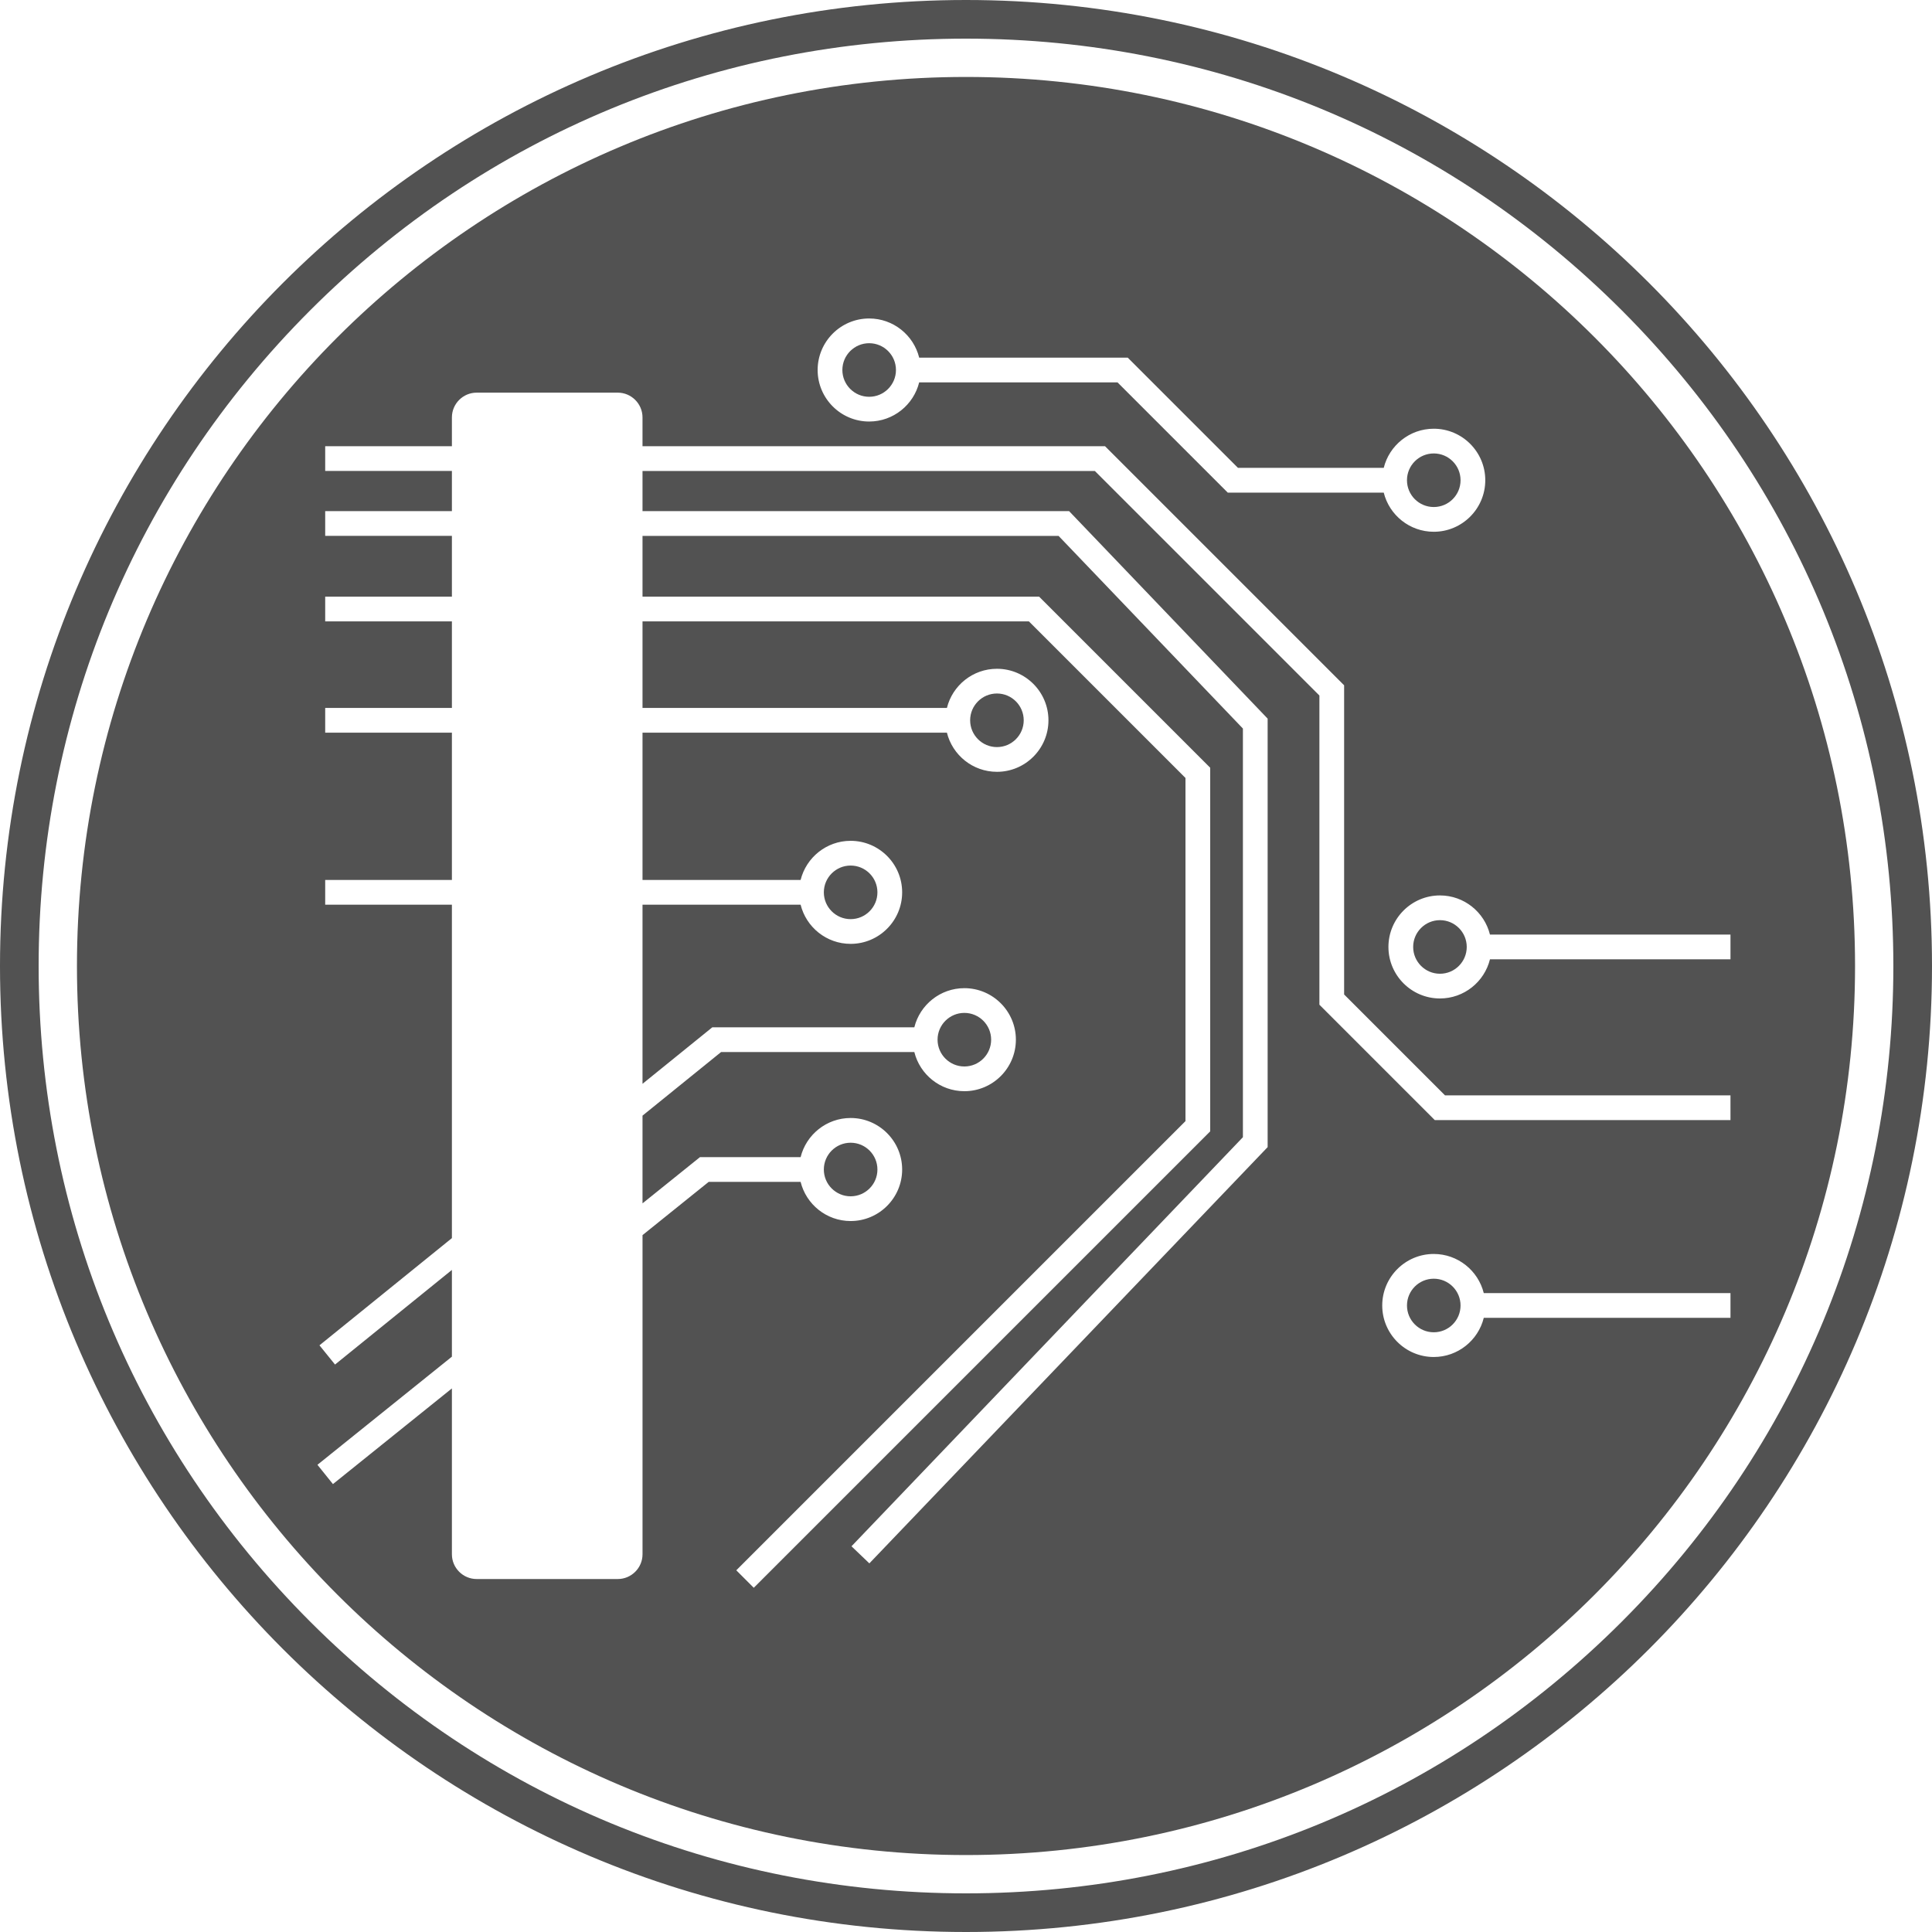
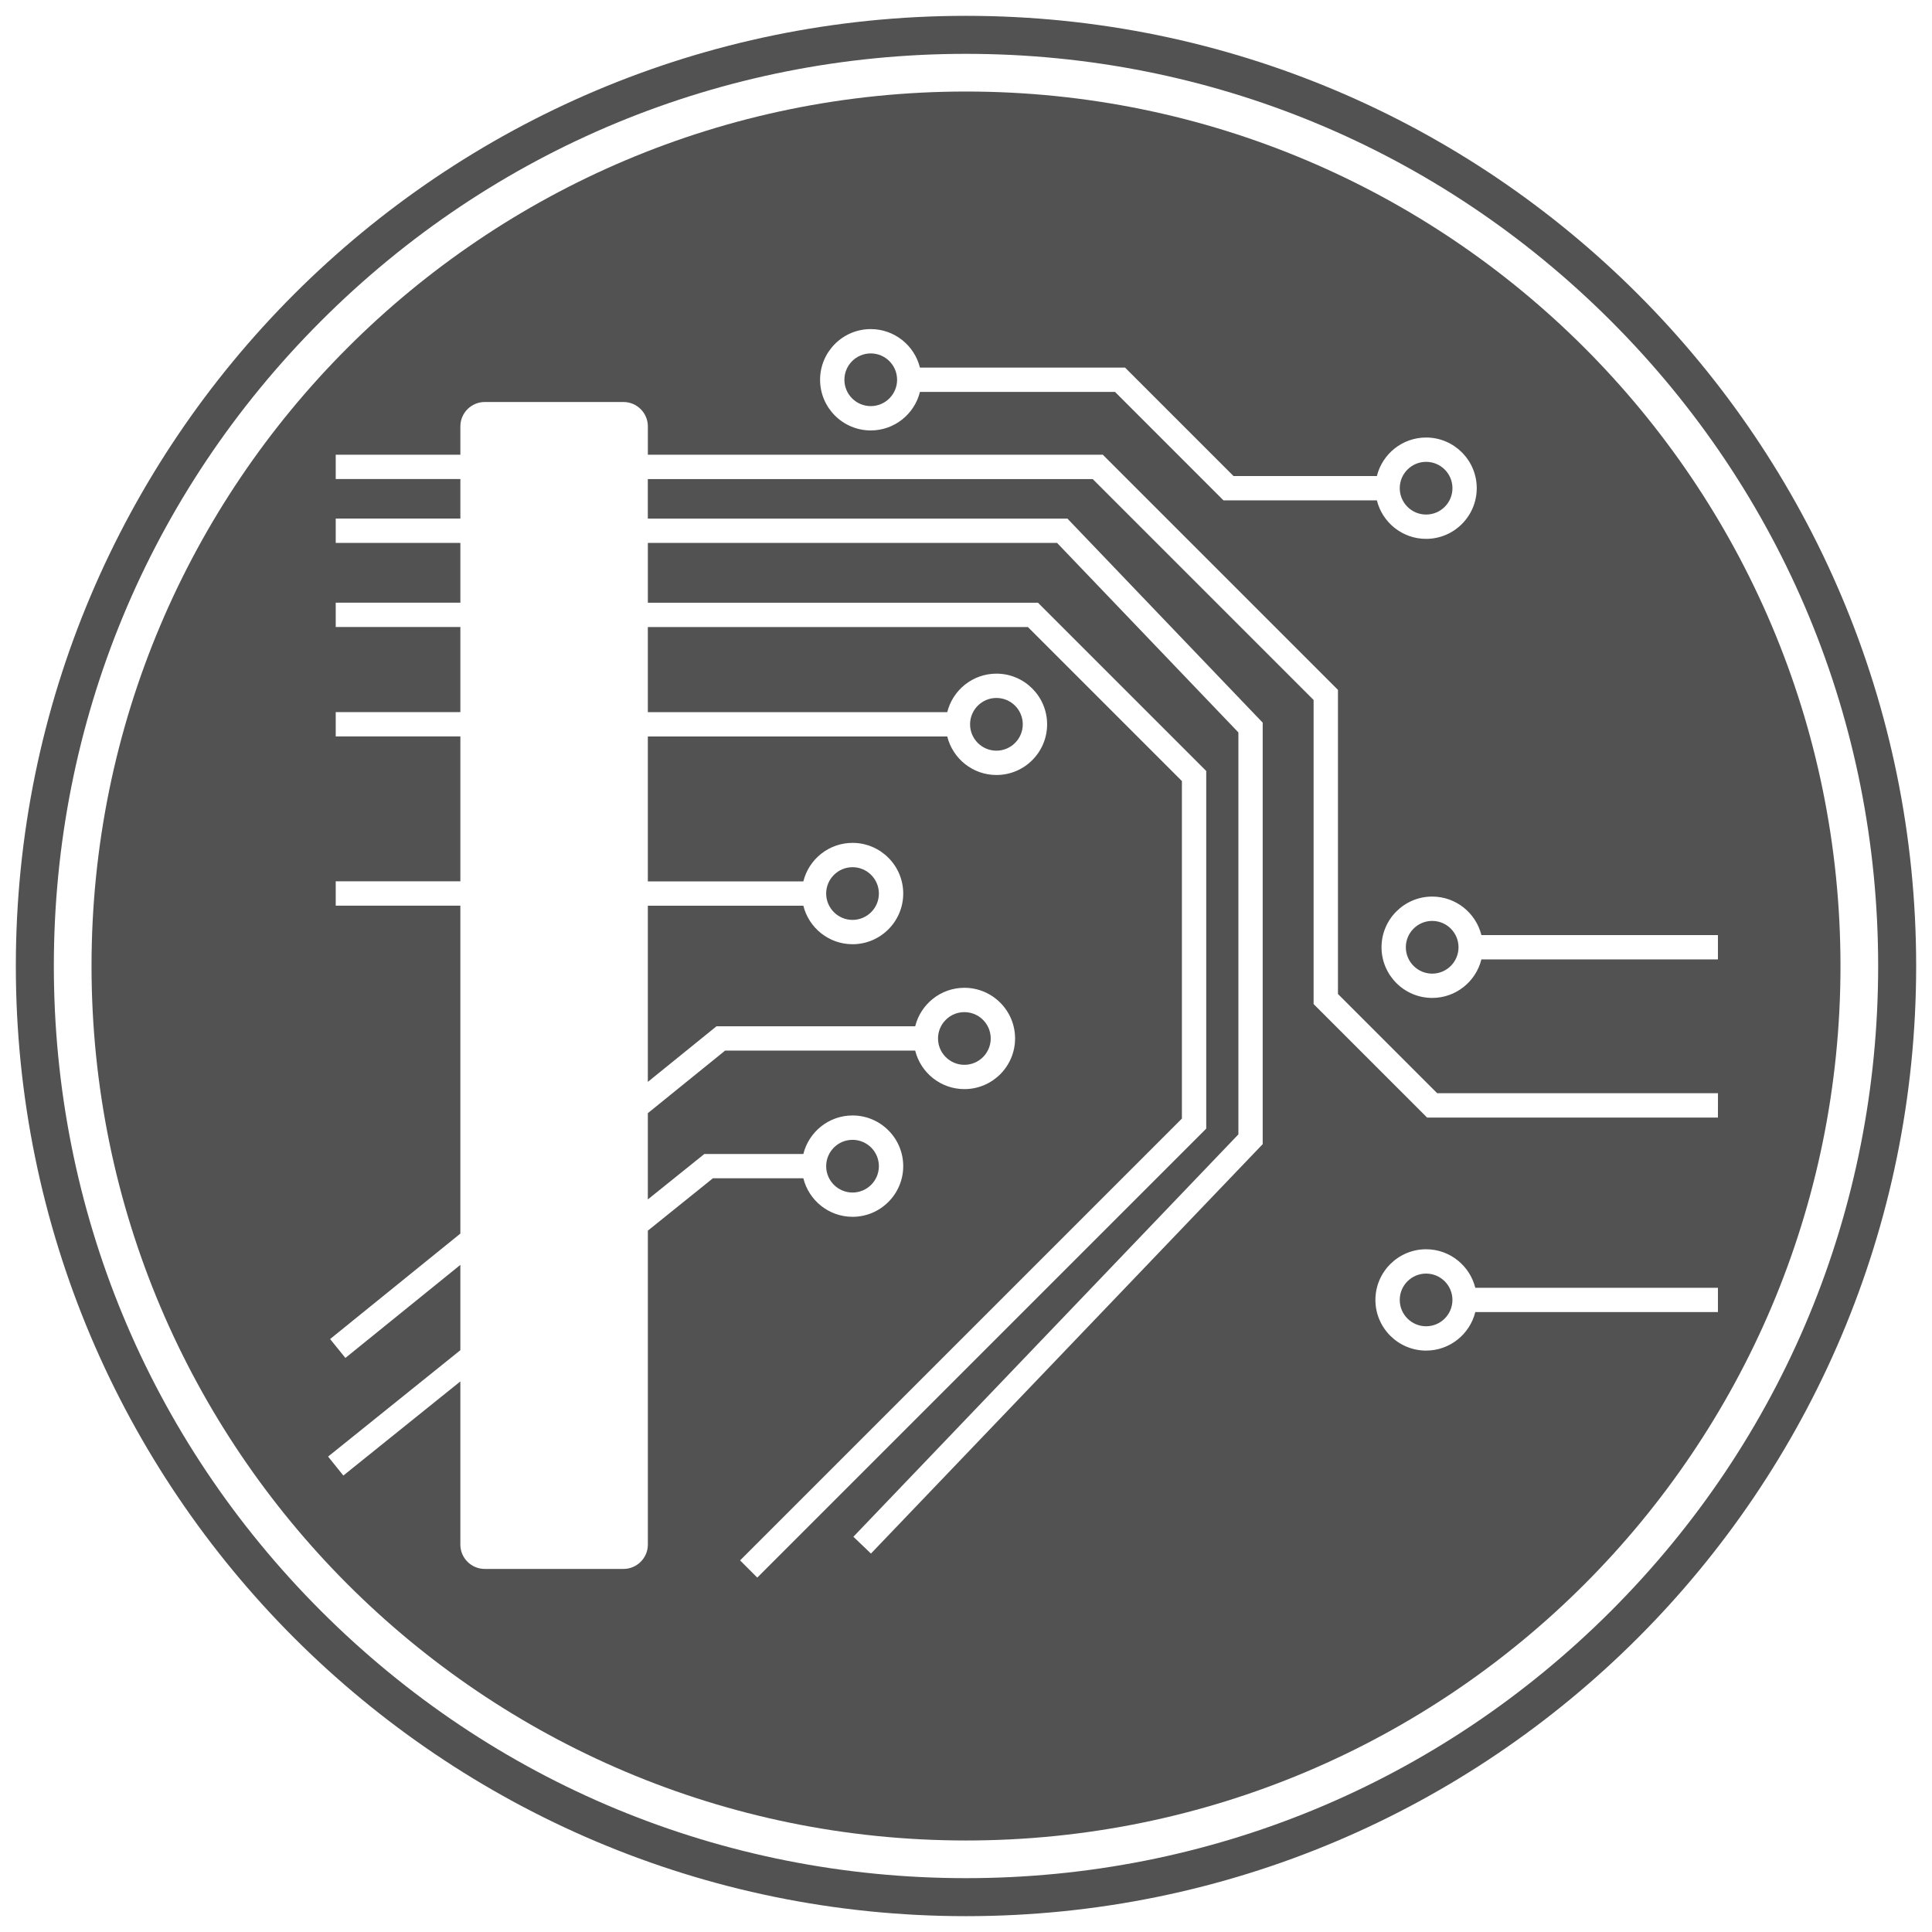
- <svg xmlns="http://www.w3.org/2000/svg" version="1.1" id="Layer_1" x="0px" y="0px" width="300px" height="300px" viewBox="0 0 300 300" enable-background="new 0 0 300 300" xml:space="preserve">
+ <svg xmlns="http://www.w3.org/2000/svg" version="1.1" id="Layer_1" x="0px" y="0px" width="122px" height="122px" viewBox="89 89 122 122" enable-background="new 89 89 122 122" xml:space="preserve">
  <g id="Layer_2" display="none">
-     <g display="inline">
- 	</g>
-   </g>
+ </g>
  <g>
    <g>
-       <path fill="#525252" d="M150,6c38.463,0,74.624,14.979,101.822,42.178C279.021,75.376,294,111.537,294,150    s-14.979,74.624-42.178,101.822C224.624,279.021,188.463,294,150,294s-74.625-14.979-101.823-42.178    C20.979,224.624,6,188.463,6,150S20.979,75.376,48.177,48.178C75.375,20.979,111.537,6,150,6 M150,0C67.159,0,0,67.16,0,150    c0,82.841,67.159,150,150,150s150-67.159,150-150C300,67.16,232.841,0,150,0L150,0z" />
+       <path fill="#525252" d="M150,92.4c15.385,0,29.85,5.992,40.729,16.872C201.608,120.15,207.6,134.615,207.6,150    c0,15.385-5.991,29.85-16.871,40.729C179.85,201.608,165.385,207.6,150,207.6c-15.385,0-29.85-5.991-40.729-16.871    C98.392,179.85,92.4,165.385,92.4,150c0-15.385,5.992-29.85,16.871-40.729C120.15,98.392,134.615,92.4,150,92.4 M150,90    c-33.136,0-60,26.864-60,60c0,33.137,26.864,60,60,60c33.137,0,60-26.863,60-60C210,116.864,183.137,90,150,90L150,90z" />
    </g>
    <g>
      <g>
-         <path fill="#525252" d="M132.085,185.762c2.295,0,4.161-1.865,4.161-4.16s-1.865-4.16-4.161-4.16c-2.294,0-4.16,1.865-4.16,4.16     S129.791,185.762,132.085,185.762z" />
+         <path fill="#525252" d="M142.834,164.305c0.918,0,1.665-0.746,1.665-1.664s-0.746-1.664-1.665-1.664     c-0.917,0-1.664,0.746-1.664,1.664S141.917,164.305,142.834,164.305z" />
      </g>
      <g>
-         <path fill="#525252" d="M222.634,198.557c-2.296,0-4.159,1.864-4.159,4.158c0,2.295,1.863,4.161,4.159,4.161     s4.159-1.866,4.159-4.161C226.793,200.421,224.93,198.557,222.634,198.557z" />
+         <path fill="#525252" d="M179.054,169.423c-0.919,0-1.664,0.745-1.664,1.663s0.745,1.664,1.664,1.664     c0.918,0,1.663-0.746,1.663-1.664S179.972,169.423,179.054,169.423z" />
      </g>
      <g>
-         <path fill="#525252" d="M149.744,165.602c2.295,0,4.16-1.867,4.16-4.162c0-2.293-1.865-4.158-4.16-4.158     c-2.294,0-4.16,1.865-4.16,4.158C145.584,163.734,147.45,165.602,149.744,165.602z" />
+         <path fill="#525252" d="M149.897,156.24c0.918,0,1.664-0.746,1.664-1.664s-0.746-1.663-1.664-1.663     c-0.917,0-1.664,0.745-1.664,1.663S148.98,156.24,149.897,156.24z" />
      </g>
      <g>
-         <path fill="#525252" d="M134.963,61.613c2.295,0,4.161-1.866,4.161-4.161s-1.866-4.159-4.161-4.159     c-2.294,0-4.16,1.864-4.16,4.159S132.669,61.613,134.963,61.613z" />
+         <path fill="#525252" d="M143.985,114.645c0.918,0,1.664-0.746,1.664-1.664s-0.746-1.664-1.664-1.664s-1.664,0.746-1.664,1.664     S143.067,114.645,143.985,114.645z" />
      </g>
      <g>
-         <circle fill="#525252" cx="222.634" cy="74.571" r="4.16" />
+         <circle fill="#525252" cx="179.054" cy="119.828" r="1.664" />
      </g>
      <g>
-         <path fill="#525252" d="M154.803,116.007c2.295,0,4.16-1.866,4.16-4.161c0-2.294-1.865-4.16-4.16-4.16s-4.16,1.866-4.16,4.16     C150.643,114.142,152.508,116.007,154.803,116.007z" />
+         <path fill="#525252" d="M151.921,136.403c0.918,0,1.664-0.747,1.664-1.665c0-0.917-0.746-1.664-1.664-1.664     s-1.664,0.747-1.664,1.664C150.257,135.657,151.003,136.403,151.921,136.403z" />
      </g>
      <g>
-         <path fill="#525252" d="M223.596,142.882c-2.295,0-4.16,1.865-4.16,4.16c0,2.293,1.865,4.161,4.16,4.161s4.159-1.867,4.159-4.161     S225.891,142.882,223.596,142.882z" />
+         <path fill="#525252" d="M179.438,147.153c-0.918,0-1.664,0.746-1.664,1.664c0,0.917,0.746,1.665,1.664,1.665     s1.663-0.747,1.663-1.665S180.356,147.153,179.438,147.153z" />
      </g>
      <g>
-         <path fill="#525252" d="M150,11.949C73.758,11.949,11.949,73.758,11.949,150S73.759,288.051,150,288.051     c76.242,0,138.051-61.809,138.051-138.051S226.242,11.949,150,11.949z M134.963,49.453c3.75,0,6.904,2.593,7.767,6.08h32.383     l17.121,17.118h22.632c0.862-3.486,4.018-6.079,7.768-6.079c4.411,0,7.999,3.588,7.999,8c0,4.411-3.588,8-7.999,8     c-3.75,0-6.905-2.593-7.768-6.08h-24.222l-17.119-17.119H142.73c-0.863,3.488-4.018,6.081-7.767,6.081c-4.411,0-8-3.588-8-8     C126.964,53.041,130.552,49.453,134.963,49.453z M268.708,204.635H230.4c-0.862,3.487-4.02,6.079-7.768,6.079     c-4.41,0-8-3.587-8-7.999c0-4.41,3.59-8,8-8c3.748,0,6.904,2.594,7.768,6.08h38.308V204.635z M268.708,173.926h-45.917     l-17.915-17.915v-48.009l-34.871-34.87H99.769v6.239h66.243l30.826,32.216v66.538l-61.845,64.634l-2.774-2.653l60.78-63.521     v-63.455l-28.626-29.918H99.769v9.439h61.588l26.562,26.562v56.464l-70.874,70.873l-2.715-2.715l69.75-69.748v-53.285     L159.768,96.49H99.769v13.438h47.267c0.862-3.486,4.019-6.08,7.769-6.08c4.411,0,7.998,3.588,7.998,7.999     c0,4.412-3.587,8-7.998,8c-3.75,0-6.906-2.593-7.769-6.081H99.769v22.877h24.55c0.863-3.487,4.018-6.08,7.767-6.08     c4.412,0,8,3.588,8,8s-3.589,7.999-8,7.999c-3.75,0-6.904-2.592-7.767-6.08h-24.55v27.813l10.838-8.775h31.37     c0.863-3.485,4.018-6.078,7.768-6.078c4.412,0,8,3.589,8,7.998c0,4.414-3.588,8-8,8c-3.75,0-6.904-2.592-7.768-6.078h-30.009     l-12.199,9.875v13.619l8.92-7.174h15.63c0.863-3.486,4.018-6.08,7.767-6.08c4.412,0,8,3.59,8,8c0,4.412-3.589,8-8,8     c-3.75,0-6.904-2.594-7.767-6.08h-14.276l-10.273,8.265v49.565c0,2.11-1.729,3.838-3.839,3.838h-21.92     c-2.111,0-3.839-1.728-3.839-3.838v-25.76l-18.473,14.856l-2.407-2.993l20.879-16.793v-13.467l-18.148,14.691l-2.415-2.986     l20.563-16.646v-51.774H50.496v-3.839h19.676v-22.877H50.496v-3.839h19.676V96.489H50.496v-3.84h19.676V83.21H50.496v-3.84     h19.676v-6.239H50.496v-3.84h19.676v-4.48c0-2.111,1.728-3.84,3.839-3.84h21.918c2.111,0,3.839,1.729,3.839,3.84v4.48h71.825     l37.121,37.121v48.009l15.667,15.666h44.326L268.708,173.926L268.708,173.926z M231.361,148.961     c-0.861,3.488-4.018,6.08-7.766,6.08c-4.412,0-8-3.588-8-7.999c0-4.412,3.588-8,8-8c3.748,0,6.903,2.593,7.766,6.08h37.347v3.839     H231.361z" />
+         <path fill="#525252" d="M150,94.78c-30.497,0-55.22,24.723-55.22,55.22s24.724,55.221,55.22,55.221     c30.497,0,55.221-24.724,55.221-55.221S180.497,94.78,150,94.78z M143.985,109.781c1.5,0,2.762,1.037,3.106,2.432h12.953     l6.849,6.847h9.053c0.345-1.395,1.607-2.432,3.107-2.432c1.765,0,3.199,1.435,3.199,3.2s-1.435,3.2-3.199,3.2     c-1.5,0-2.763-1.037-3.107-2.432h-9.688l-6.848-6.848h-12.318c-0.345,1.396-1.607,2.433-3.106,2.433c-1.765,0-3.2-1.435-3.2-3.2     C140.786,111.216,142.221,109.781,143.985,109.781z M197.483,171.854H182.16c-0.345,1.396-1.608,2.432-3.107,2.432     c-1.764,0-3.2-1.435-3.2-3.199c0-1.764,1.437-3.2,3.2-3.2c1.499,0,2.762,1.038,3.107,2.433h15.323V171.854z M197.483,159.57     h-18.367l-7.166-7.166v-19.204l-13.948-13.948h-28.094v2.496h26.497l12.331,12.886v26.615l-24.738,25.854l-1.109-1.062     l24.312-25.408v-25.382l-11.45-11.967h-25.841v3.776h24.635l10.625,10.625v22.585l-28.35,28.35l-1.086-1.086l27.9-27.899v-21.314     l-9.725-9.725h-24v5.375h18.907c0.345-1.395,1.607-2.432,3.107-2.432c1.765,0,3.199,1.436,3.199,3.2c0,1.765-1.435,3.2-3.199,3.2     c-1.5,0-2.762-1.038-3.107-2.433h-18.907v9.151h9.82c0.345-1.395,1.607-2.432,3.107-2.432c1.765,0,3.2,1.435,3.2,3.2     c0,1.765-1.436,3.2-3.2,3.2c-1.5,0-2.762-1.037-3.107-2.432h-9.82v11.125l4.335-3.511h12.548     c0.345-1.394,1.607-2.431,3.107-2.431c1.765,0,3.2,1.436,3.2,3.199c0,1.766-1.435,3.199-3.2,3.199     c-1.5,0-2.762-1.036-3.107-2.431h-12.004l-4.879,3.95v5.447l3.568-2.869h6.252c0.345-1.395,1.607-2.433,3.107-2.433     c1.765,0,3.2,1.437,3.2,3.2c0,1.765-1.436,3.2-3.2,3.2c-1.5,0-2.762-1.038-3.107-2.433h-5.71l-4.109,3.307v19.826     c0,0.844-0.692,1.535-1.536,1.535h-8.768c-0.845,0-1.536-0.691-1.536-1.535v-10.305l-7.389,5.943l-0.963-1.197l8.352-6.718     v-5.387l-7.259,5.876l-0.966-1.193l8.225-6.659v-20.709h-7.87v-1.536h7.871v-9.15h-7.871v-1.536h7.871v-5.374h-7.871v-1.536     h7.871v-3.775h-7.871v-1.536h7.871v-2.496h-7.871v-1.536h7.871v-1.792c0-0.844,0.691-1.536,1.536-1.536h8.767     c0.844,0,1.536,0.691,1.536,1.536v1.792h28.729l14.849,14.849v19.204l6.267,6.267h17.73L197.483,159.57L197.483,159.57z      M182.545,149.584c-0.345,1.395-1.607,2.432-3.106,2.432c-1.765,0-3.2-1.436-3.2-3.2c0-1.765,1.436-3.2,3.2-3.2     c1.499,0,2.761,1.037,3.106,2.432h14.938v1.536H182.545z" />
      </g>
      <g>
-         <path fill="#525252" d="M132.085,142.723c2.295,0,4.161-1.866,4.161-4.16c0-2.295-1.865-4.16-4.161-4.16     c-2.294,0-4.16,1.865-4.16,4.16C127.925,140.857,129.791,142.723,132.085,142.723z" />
+         <path fill="#525252" d="M142.834,147.089c0.918,0,1.665-0.747,1.665-1.664c0-0.918-0.746-1.664-1.665-1.664     c-0.917,0-1.664,0.746-1.664,1.664C141.17,146.343,141.917,147.089,142.834,147.089z" />
      </g>
    </g>
  </g>
</svg>
